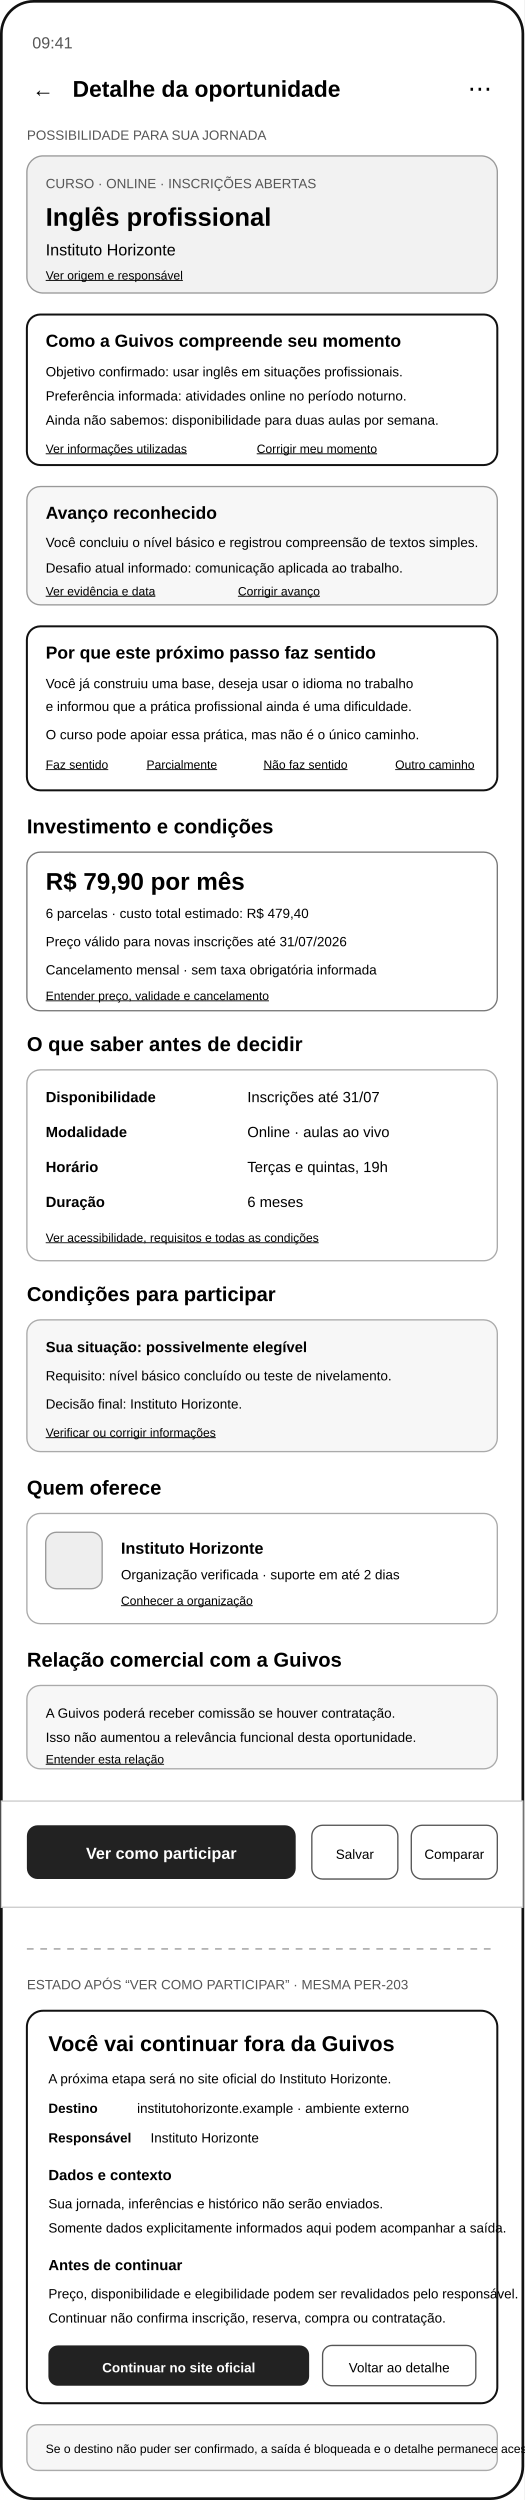
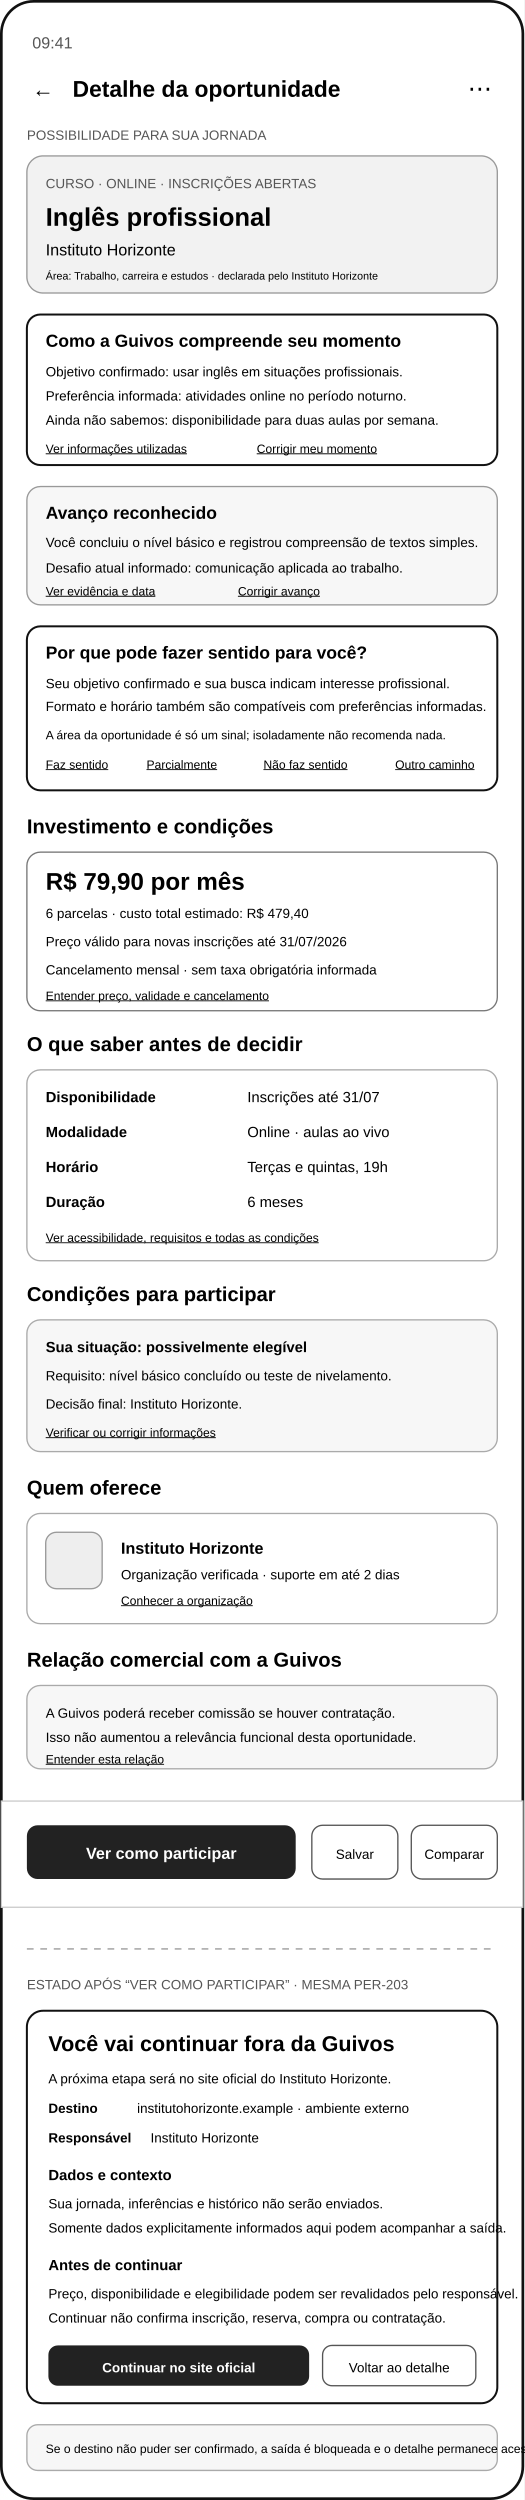
<svg xmlns="http://www.w3.org/2000/svg" width="390" height="1860" viewBox="0 0 390 1860" role="img" aria-labelledby="title desc">
  <rect width="390" height="1860" fill="#ffffff" />
  <rect x="1" y="1" width="388" height="1858" rx="24" fill="none" stroke="#111111" stroke-width="2" />
  <text x="24" y="36" font-family="Arial, sans-serif" font-size="12" fill="#555555">09:41</text>
  <text x="24" y="72" font-family="Arial, sans-serif" font-size="16">←</text>
  <text x="54" y="72" font-family="Arial, sans-serif" font-size="17" font-weight="700">Detalhe da oportunidade</text>
  <text x="348" y="72" font-family="Arial, sans-serif" font-size="18">⋯</text>
  <text x="20" y="104" font-family="Arial, sans-serif" font-size="10" fill="#555555">POSSIBILIDADE PARA SUA JORNADA</text>
  <rect x="20" y="116" width="350" height="102" rx="12" fill="#f2f2f2" stroke="#999999" />
  <text x="34" y="140" font-family="Arial, sans-serif" font-size="10" fill="#555555">CURSO · ONLINE · INSCRIÇÕES ABERTAS</text>
  <text x="34" y="168" font-family="Arial, sans-serif" font-size="19" font-weight="700">Inglês profissional</text>
  <text x="34" y="190" font-family="Arial, sans-serif" font-size="12">Instituto Horizonte</text>
-   <text x="34" y="208" font-family="Arial, sans-serif" font-size="9" text-decoration="underline">Ver origem e responsável</text>
+   <text x="34" y="208" font-family="Arial, sans-serif" font-size="8">Área: Trabalho, carreira e estudos · declarada pelo Instituto Horizonte</text>
  <rect x="20" y="234" width="350" height="112" rx="10" fill="#ffffff" stroke="#111111" stroke-width="1.5" />
  <text x="34" y="258" font-family="Arial, sans-serif" font-size="13" font-weight="700">Como a Guivos compreende seu momento</text>
  <text x="34" y="280" font-family="Arial, sans-serif" font-size="10">Objetivo confirmado: usar inglês em situações profissionais.</text>
  <text x="34" y="298" font-family="Arial, sans-serif" font-size="10">Preferência informada: atividades online no período noturno.</text>
  <text x="34" y="316" font-family="Arial, sans-serif" font-size="10">Ainda não sabemos: disponibilidade para duas aulas por semana.</text>
  <text x="34" y="337" font-family="Arial, sans-serif" font-size="9" text-decoration="underline">Ver informações utilizadas</text>
  <text x="191" y="337" font-family="Arial, sans-serif" font-size="9" text-decoration="underline">Corrigir meu momento</text>
  <rect x="20" y="362" width="350" height="88" rx="10" fill="#f7f7f7" stroke="#999999" />
  <text x="34" y="386" font-family="Arial, sans-serif" font-size="13" font-weight="700">Avanço reconhecido</text>
  <text x="34" y="407" font-family="Arial, sans-serif" font-size="10">Você concluiu o nível básico e registrou compreensão de textos simples.</text>
  <text x="34" y="426" font-family="Arial, sans-serif" font-size="10">Desafio atual informado: comunicação aplicada ao trabalho.</text>
  <text x="34" y="443" font-family="Arial, sans-serif" font-size="9" text-decoration="underline">Ver evidência e data</text>
  <text x="177" y="443" font-family="Arial, sans-serif" font-size="9" text-decoration="underline">Corrigir avanço</text>
  <rect x="20" y="466" width="350" height="122" rx="10" fill="#ffffff" stroke="#111111" stroke-width="1.5" />
-   <text x="34" y="490" font-family="Arial, sans-serif" font-size="13" font-weight="700">Por que este próximo passo faz sentido</text>
-   <text x="34" y="512" font-family="Arial, sans-serif" font-size="10">Você já construiu uma base, deseja usar o idioma no trabalho</text>
-   <text x="34" y="529" font-family="Arial, sans-serif" font-size="10">e informou que a prática profissional ainda é uma dificuldade.</text>
-   <text x="34" y="550" font-family="Arial, sans-serif" font-size="10">O curso pode apoiar essa prática, mas não é o único caminho.</text>
+   <text x="34" y="490" font-family="Arial, sans-serif" font-size="13" font-weight="700">Por que pode fazer sentido para você?</text>
+   <text x="34" y="512" font-family="Arial, sans-serif" font-size="10">Seu objetivo confirmado e sua busca indicam interesse profissional.</text>
+   <text x="34" y="529" font-family="Arial, sans-serif" font-size="10">Formato e horário também são compatíveis com preferências informadas.</text>
+   <text x="34" y="550" font-family="Arial, sans-serif" font-size="9">A área da oportunidade é só um sinal; isoladamente não recomenda nada.</text>
  <text x="34" y="572" font-family="Arial, sans-serif" font-size="9" text-decoration="underline">Faz sentido</text>
  <text x="109" y="572" font-family="Arial, sans-serif" font-size="9" text-decoration="underline">Parcialmente</text>
  <text x="196" y="572" font-family="Arial, sans-serif" font-size="9" text-decoration="underline">Não faz sentido</text>
  <text x="294" y="572" font-family="Arial, sans-serif" font-size="9" text-decoration="underline">Outro caminho</text>
  <text x="20" y="620" font-family="Arial, sans-serif" font-size="15" font-weight="700">Investimento e condições</text>
  <rect x="20" y="634" width="350" height="118" rx="10" fill="#ffffff" stroke="#777777" />
  <text x="34" y="662" font-family="Arial, sans-serif" font-size="18" font-weight="700">R$ 79,90 por mês</text>
  <text x="34" y="683" font-family="Arial, sans-serif" font-size="10">6 parcelas · custo total estimado: R$ 479,40</text>
  <text x="34" y="704" font-family="Arial, sans-serif" font-size="10">Preço válido para novas inscrições até 31/07/2026</text>
  <text x="34" y="725" font-family="Arial, sans-serif" font-size="10">Cancelamento mensal · sem taxa obrigatória informada</text>
  <text x="34" y="744" font-family="Arial, sans-serif" font-size="9" text-decoration="underline">Entender preço, validade e cancelamento</text>
  <text x="20" y="782" font-family="Arial, sans-serif" font-size="15" font-weight="700">O que saber antes de decidir</text>
  <rect x="20" y="796" width="350" height="142" rx="10" fill="#ffffff" stroke="#aaaaaa" />
  <text x="34" y="820" font-family="Arial, sans-serif" font-size="11" font-weight="700">Disponibilidade</text>
  <text x="184" y="820" font-family="Arial, sans-serif" font-size="11">Inscrições até 31/07</text>
  <text x="34" y="846" font-family="Arial, sans-serif" font-size="11" font-weight="700">Modalidade</text>
  <text x="184" y="846" font-family="Arial, sans-serif" font-size="11">Online · aulas ao vivo</text>
  <text x="34" y="872" font-family="Arial, sans-serif" font-size="11" font-weight="700">Horário</text>
  <text x="184" y="872" font-family="Arial, sans-serif" font-size="11">Terças e quintas, 19h</text>
  <text x="34" y="898" font-family="Arial, sans-serif" font-size="11" font-weight="700">Duração</text>
  <text x="184" y="898" font-family="Arial, sans-serif" font-size="11">6 meses</text>
  <text x="34" y="924" font-family="Arial, sans-serif" font-size="9" text-decoration="underline">Ver acessibilidade, requisitos e todas as condições</text>
  <text x="20" y="968" font-family="Arial, sans-serif" font-size="15" font-weight="700">Condições para participar</text>
  <rect x="20" y="982" width="350" height="98" rx="10" fill="#f7f7f7" stroke="#aaaaaa" />
  <text x="34" y="1006" font-family="Arial, sans-serif" font-size="11" font-weight="700">Sua situação: possivelmente elegível</text>
  <text x="34" y="1027" font-family="Arial, sans-serif" font-size="10">Requisito: nível básico concluído ou teste de nivelamento.</text>
  <text x="34" y="1048" font-family="Arial, sans-serif" font-size="10">Decisão final: Instituto Horizonte.</text>
  <text x="34" y="1069" font-family="Arial, sans-serif" font-size="9" text-decoration="underline">Verificar ou corrigir informações</text>
  <text x="20" y="1112" font-family="Arial, sans-serif" font-size="15" font-weight="700">Quem oferece</text>
  <rect x="20" y="1126" width="350" height="82" rx="10" fill="#ffffff" stroke="#aaaaaa" />
  <rect x="34" y="1140" width="42" height="42" rx="8" fill="#eeeeee" stroke="#999999" />
  <text x="90" y="1156" font-family="Arial, sans-serif" font-size="12" font-weight="700">Instituto Horizonte</text>
  <text x="90" y="1175" font-family="Arial, sans-serif" font-size="10">Organização verificada · suporte em até 2 dias</text>
  <text x="90" y="1194" font-family="Arial, sans-serif" font-size="9" text-decoration="underline">Conhecer a organização</text>
  <text x="20" y="1240" font-family="Arial, sans-serif" font-size="15" font-weight="700">Relação comercial com a Guivos</text>
  <rect x="20" y="1254" width="350" height="62" rx="10" fill="#f7f7f7" stroke="#aaaaaa" />
  <text x="34" y="1278" font-family="Arial, sans-serif" font-size="10">A Guivos poderá receber comissão se houver contratação.</text>
  <text x="34" y="1296" font-family="Arial, sans-serif" font-size="10">Isso não aumentou a relevância funcional desta oportunidade.</text>
  <text x="34" y="1312" font-family="Arial, sans-serif" font-size="9" text-decoration="underline">Entender esta relação</text>
  <rect x="1" y="1340" width="388" height="79" fill="#ffffff" stroke="#cccccc" />
  <rect x="20" y="1358" width="200" height="40" rx="8" fill="#222222" />
  <text x="120" y="1383" text-anchor="middle" font-family="Arial, sans-serif" font-size="12" fill="#ffffff" font-weight="700">Ver como participar</text>
  <rect x="232" y="1358" width="64" height="40" rx="8" fill="#ffffff" stroke="#555555" />
  <text x="264" y="1383" text-anchor="middle" font-family="Arial, sans-serif" font-size="10">Salvar</text>
  <rect x="306" y="1358" width="64" height="40" rx="8" fill="#ffffff" stroke="#555555" />
  <text x="338" y="1383" text-anchor="middle" font-family="Arial, sans-serif" font-size="10">Comparar</text>
  <line x1="20" y1="1450" x2="370" y2="1450" stroke="#999999" stroke-dasharray="5 5" />
  <text x="20" y="1480" font-family="Arial, sans-serif" font-size="10" fill="#555555">ESTADO APÓS “VER COMO PARTICIPAR” · MESMA PER-203</text>
  <rect x="20" y="1496" width="350" height="292" rx="12" fill="#ffffff" stroke="#111111" stroke-width="1.5" />
  <text x="36" y="1526" font-family="Arial, sans-serif" font-size="16" font-weight="700">Você vai continuar fora da Guivos</text>
  <text x="36" y="1550" font-family="Arial, sans-serif" font-size="10">A próxima etapa será no site oficial do Instituto Horizonte.</text>
  <text x="36" y="1572" font-family="Arial, sans-serif" font-size="10" font-weight="700">Destino</text>
  <text x="102" y="1572" font-family="Arial, sans-serif" font-size="10">institutohorizonte.example · ambiente externo</text>
  <text x="36" y="1594" font-family="Arial, sans-serif" font-size="10" font-weight="700">Responsável</text>
  <text x="112" y="1594" font-family="Arial, sans-serif" font-size="10">Instituto Horizonte</text>
  <text x="36" y="1622" font-family="Arial, sans-serif" font-size="11" font-weight="700">Dados e contexto</text>
  <text x="36" y="1643" font-family="Arial, sans-serif" font-size="10">Sua jornada, inferências e histórico não serão enviados.</text>
  <text x="36" y="1661" font-family="Arial, sans-serif" font-size="10">Somente dados explicitamente informados aqui podem acompanhar a saída.</text>
  <text x="36" y="1689" font-family="Arial, sans-serif" font-size="11" font-weight="700">Antes de continuar</text>
  <text x="36" y="1710" font-family="Arial, sans-serif" font-size="10">Preço, disponibilidade e elegibilidade podem ser revalidados pelo responsável.</text>
  <text x="36" y="1728" font-family="Arial, sans-serif" font-size="10">Continuar não confirma inscrição, reserva, compra ou contratação.</text>
  <rect x="36" y="1745" width="194" height="30" rx="7" fill="#222222" />
  <text x="133" y="1765" text-anchor="middle" font-family="Arial, sans-serif" font-size="10" fill="#ffffff" font-weight="700">Continuar no site oficial</text>
  <rect x="240" y="1745" width="114" height="30" rx="7" fill="#ffffff" stroke="#555555" />
  <text x="297" y="1765" text-anchor="middle" font-family="Arial, sans-serif" font-size="10">Voltar ao detalhe</text>
  <rect x="20" y="1804" width="350" height="34" rx="8" fill="#f7f7f7" stroke="#aaaaaa" />
  <text x="34" y="1825" font-family="Arial, sans-serif" font-size="9">Se o destino não puder ser confirmado, a saída é bloqueada e o detalhe permanece acessível.</text>
</svg>
